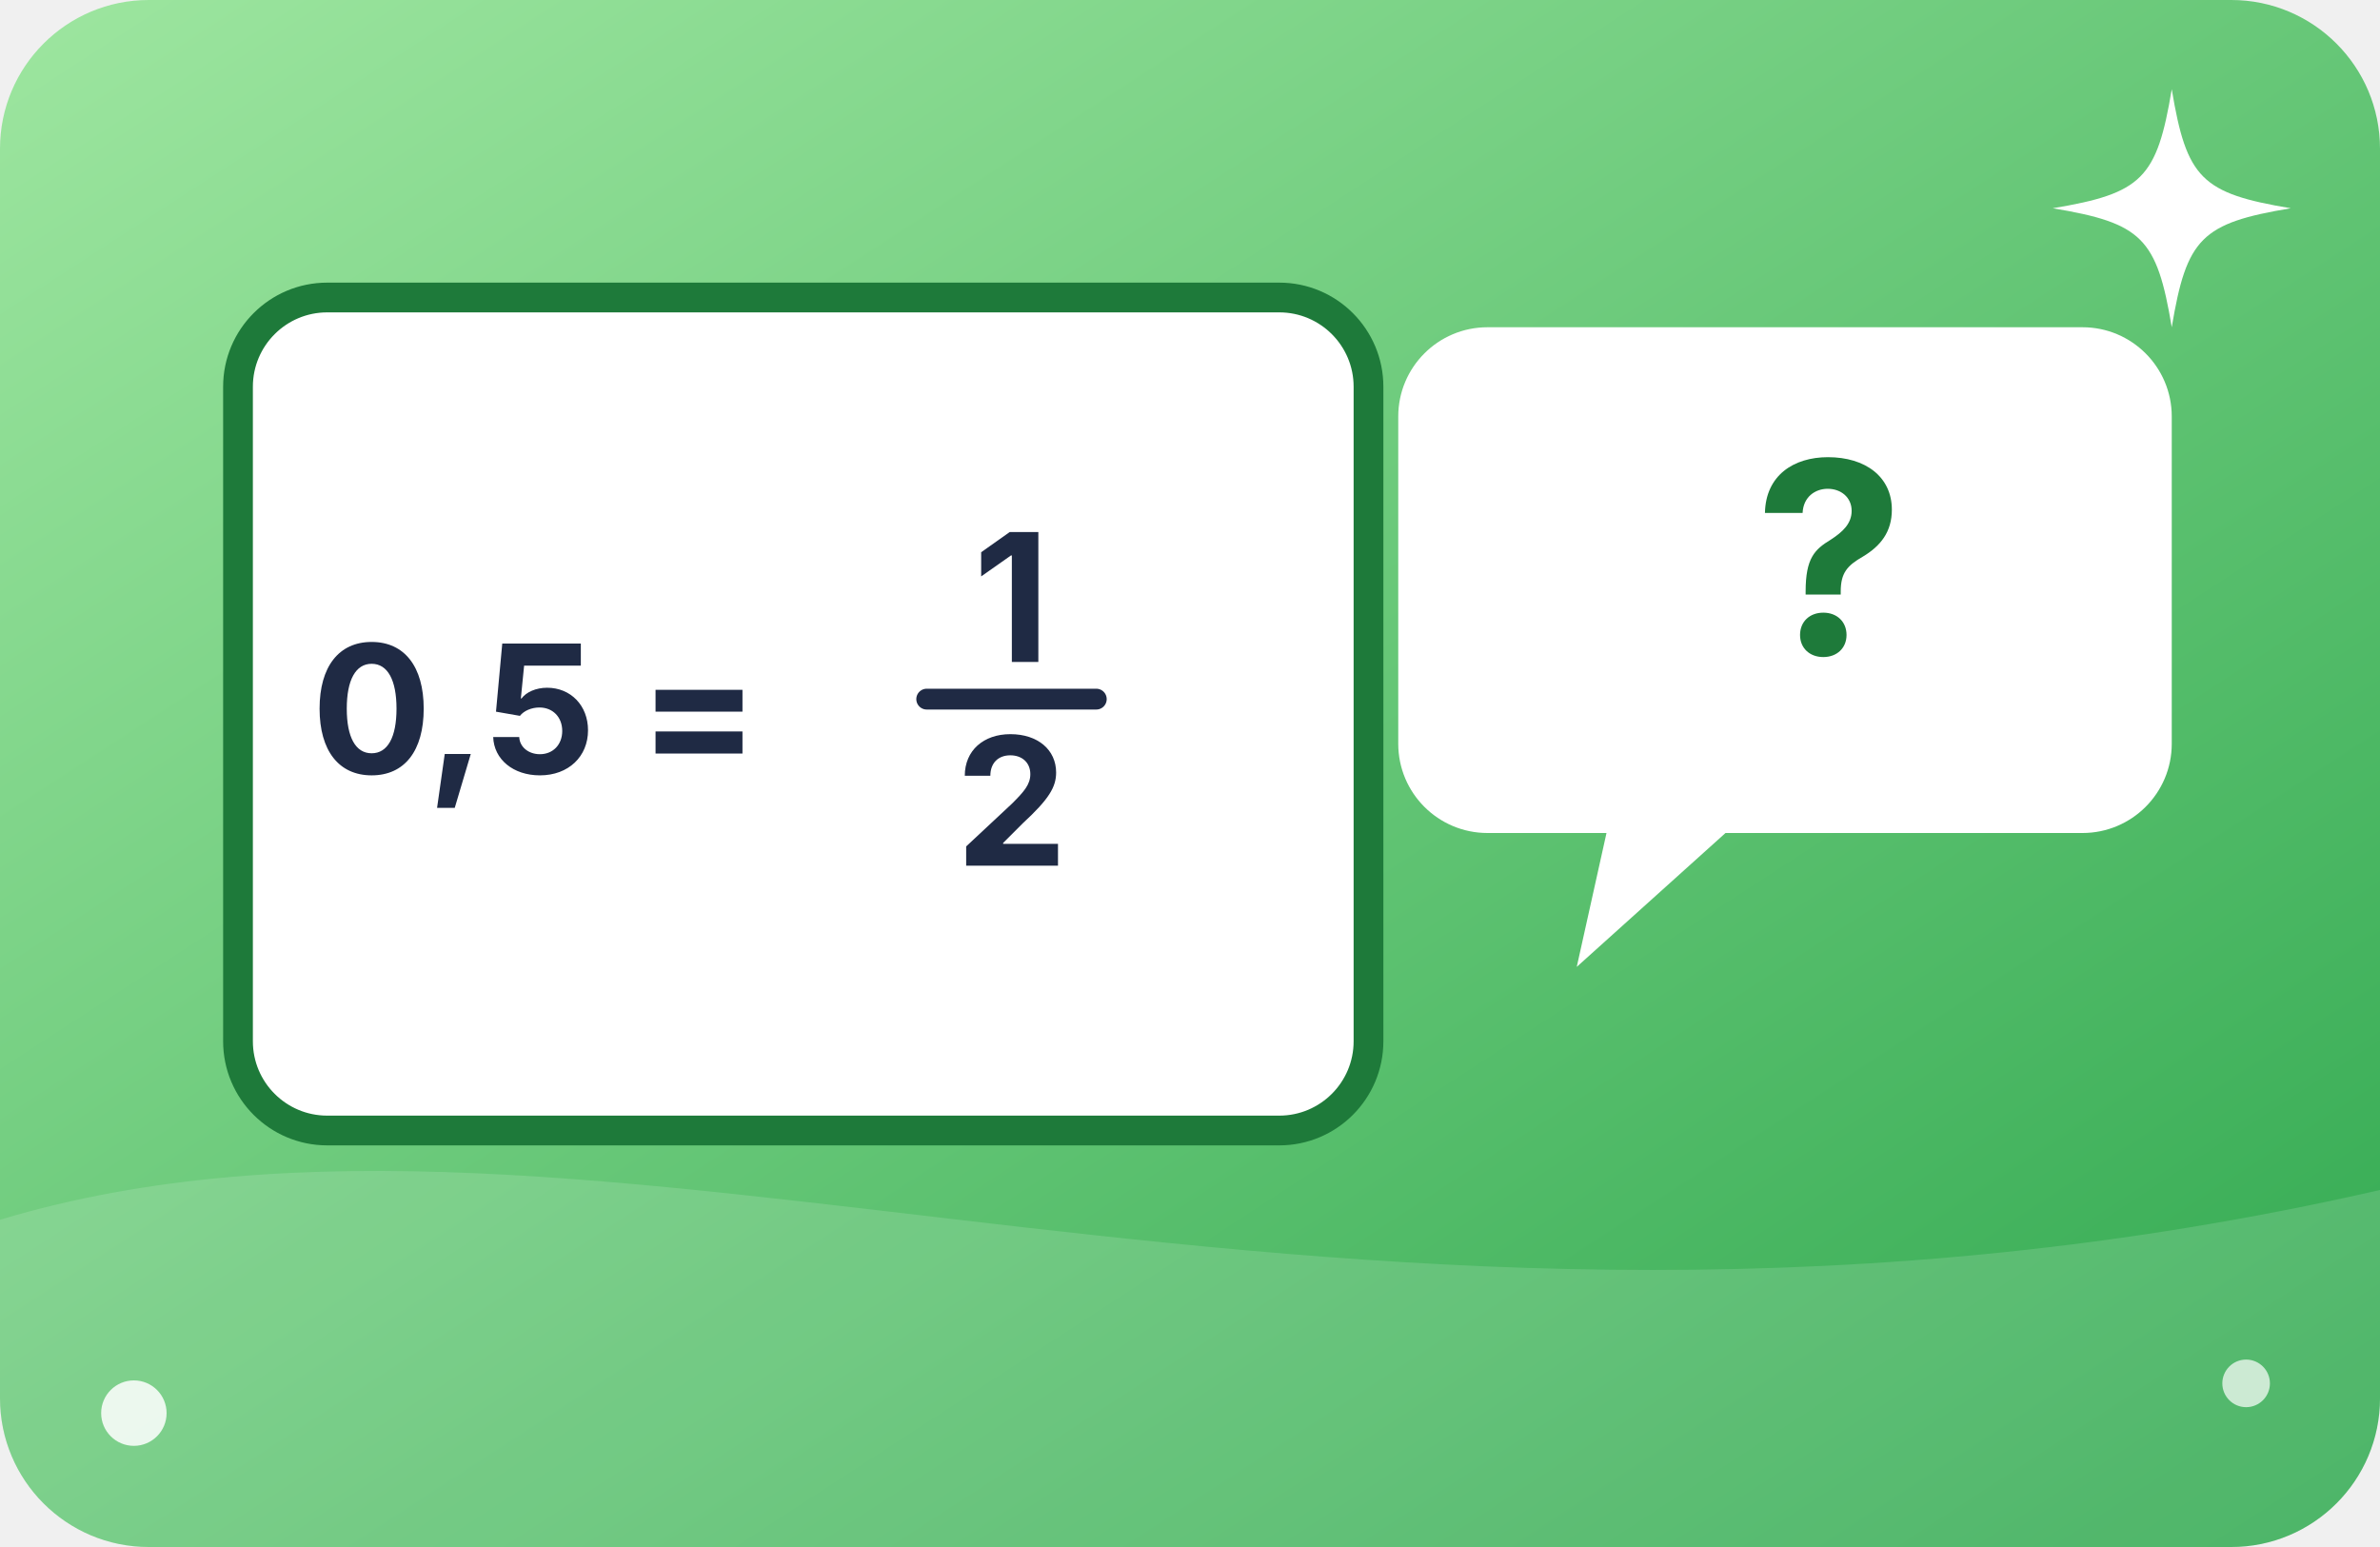
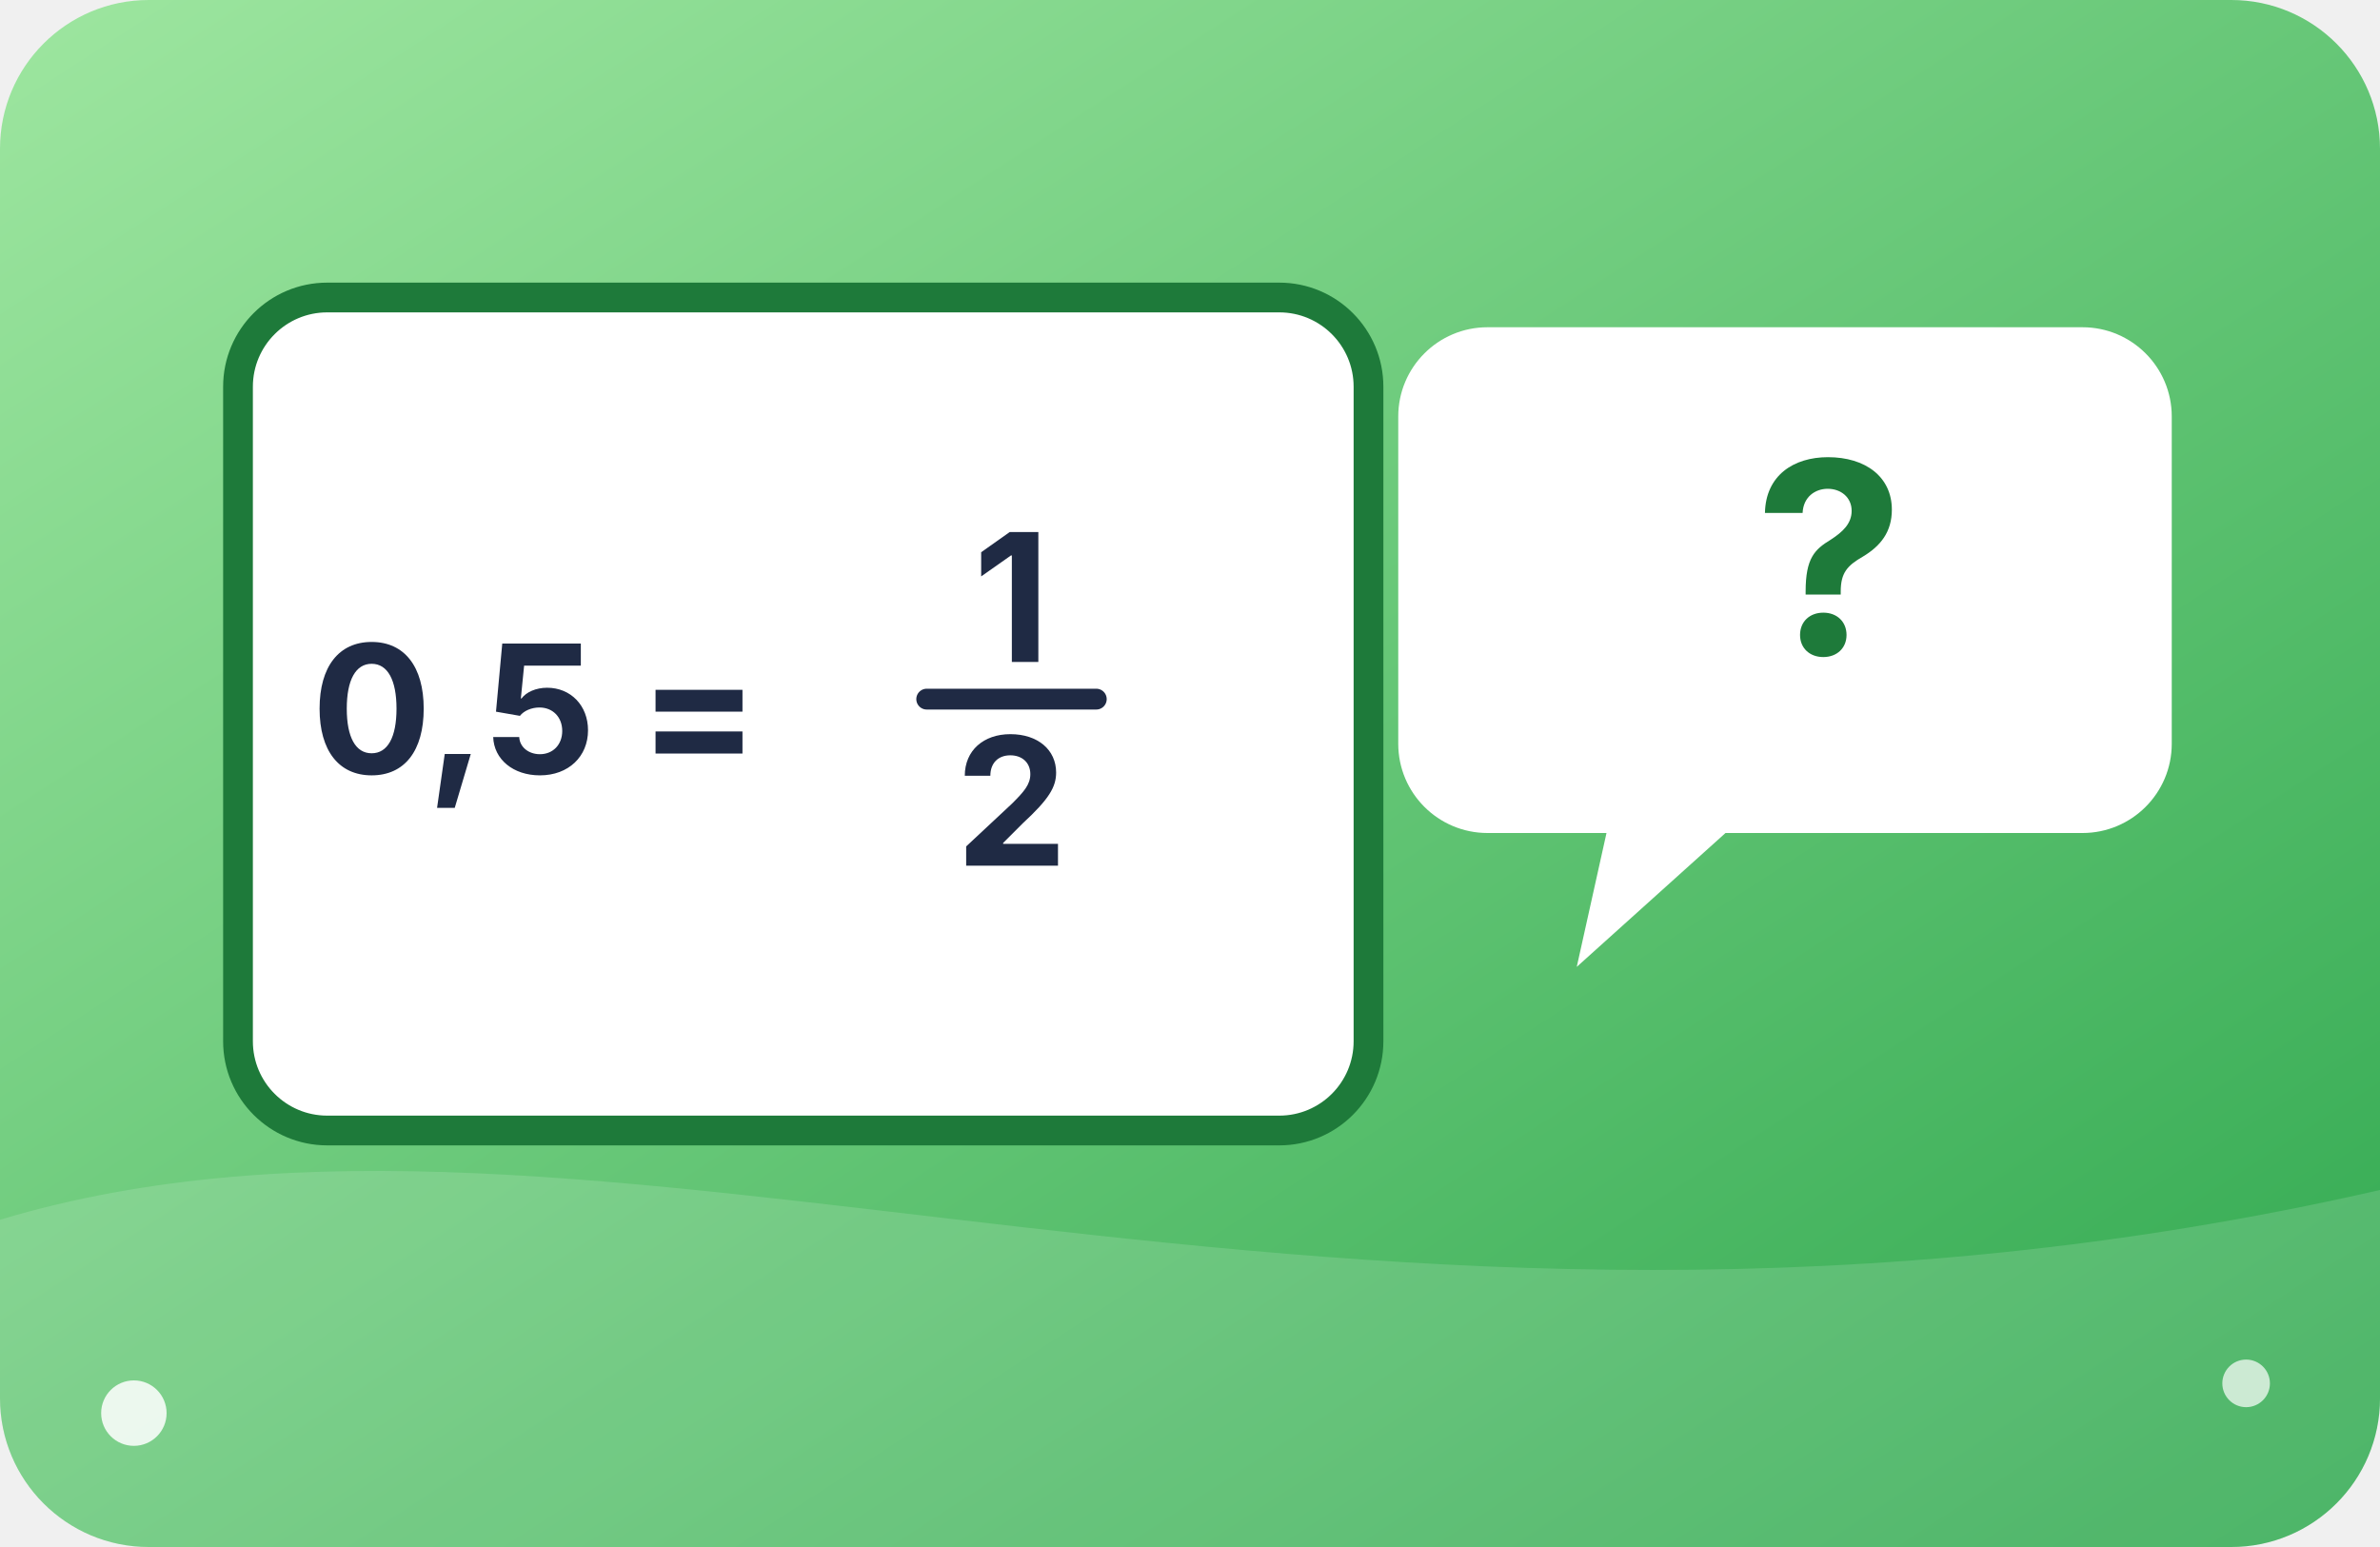
<svg xmlns="http://www.w3.org/2000/svg" viewBox="0 0 160 104" role="img" aria-label="Көрсөт; Ооба, жок, балким">
  <defs>
    <linearGradient id="smg" x1="0" y1="0" x2="1" y2="1">
      <stop offset="0" stop-color="#9EE6A0" />
      <stop offset="1" stop-color="#2FA84F" />
    </linearGradient>
    <clipPath id="smc">
      <rect width="160" height="104" rx="10" />
    </clipPath>
  </defs>
  <g clip-path="url(#smc)">
    <rect width="160" height="104" fill="url(#smg)" />
    <path d="M0 82C40 70 90 96 160 80V104H0Z" fill="#fff" opacity=".14" />
  </g>
  <circle cx="9" cy="95" r="2.2" fill="#fff" opacity=".85" />
  <circle cx="151" cy="93" r="1.6" fill="#fff" opacity=".7" />
-   <g transform="translate(146 14)">
-     <path d="M0-8C1-2 2-1 8 0 2 1 1 2 0 8-1 2-2 1-8 0-2-1-1-2 0-8Z" fill="#fff" />
-   </g>
  <rect x="16" y="20" width="76" height="56" rx="6" fill="#fff" />
  <rect x="16" y="20" width="76" height="56" rx="6" fill="none" stroke="#1E7A3A" stroke-width="2" />
  <text x="36" y="52" font-family="Inter,system-ui,sans-serif" font-weight="700" text-anchor="middle" font-size="12" fill="#1F2A44">0,5 =</text>
  <g font-family="Inter,system-ui,sans-serif" font-weight="700" text-anchor="middle" font-size="12" fill="#1F2A44">
    <text x="68" y="44.5">1</text>
    <text x="68" y="58.2">2</text>
  </g>
  <path d="M62.3 47H73.7" stroke="#1F2A44" stroke-width="1.4" stroke-linecap="round" />
  <path d="M100 22h40a6 6 0 0 1 6 6v22a6 6 0 0 1-6 6h-24l-10 9 2-9h-8a6 6 0 0 1-6-6V28a6 6 0 0 1 6-6z" fill="#fff" />
  <text x="123" y="44" font-family="Inter,system-ui,sans-serif" font-weight="700" text-anchor="middle" font-size="18" fill="#1E7A3A">?</text>
</svg>
